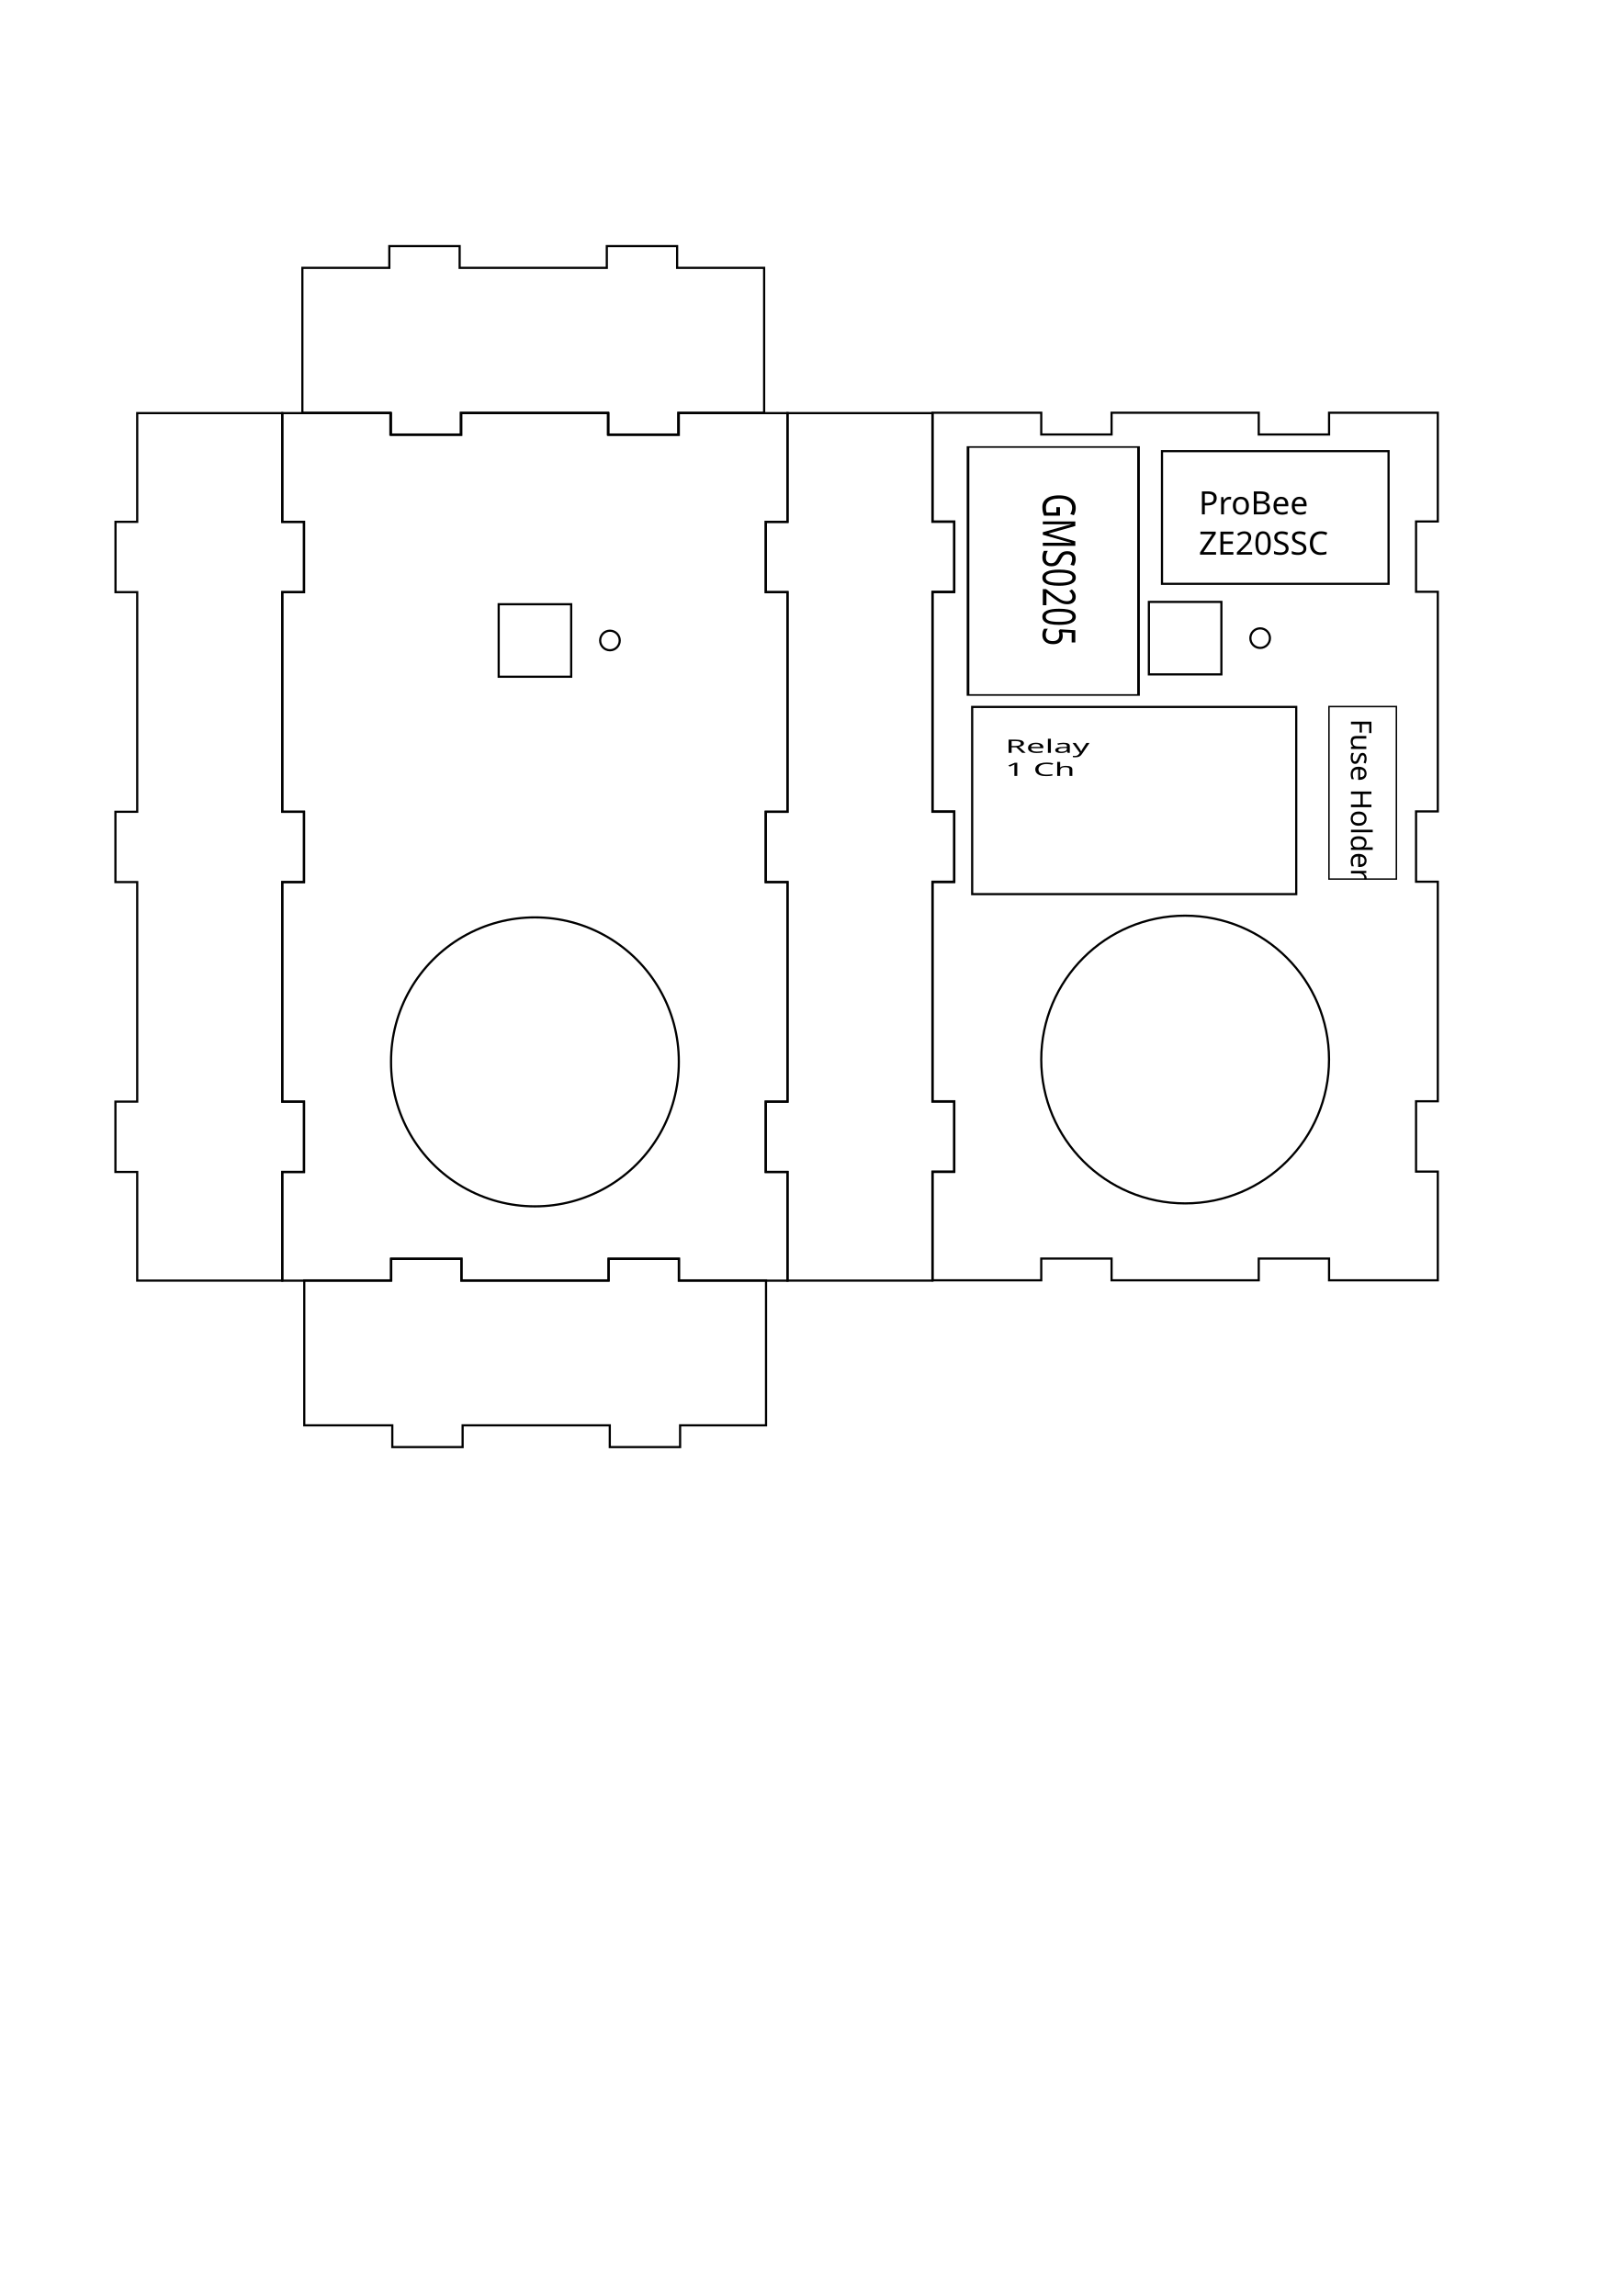
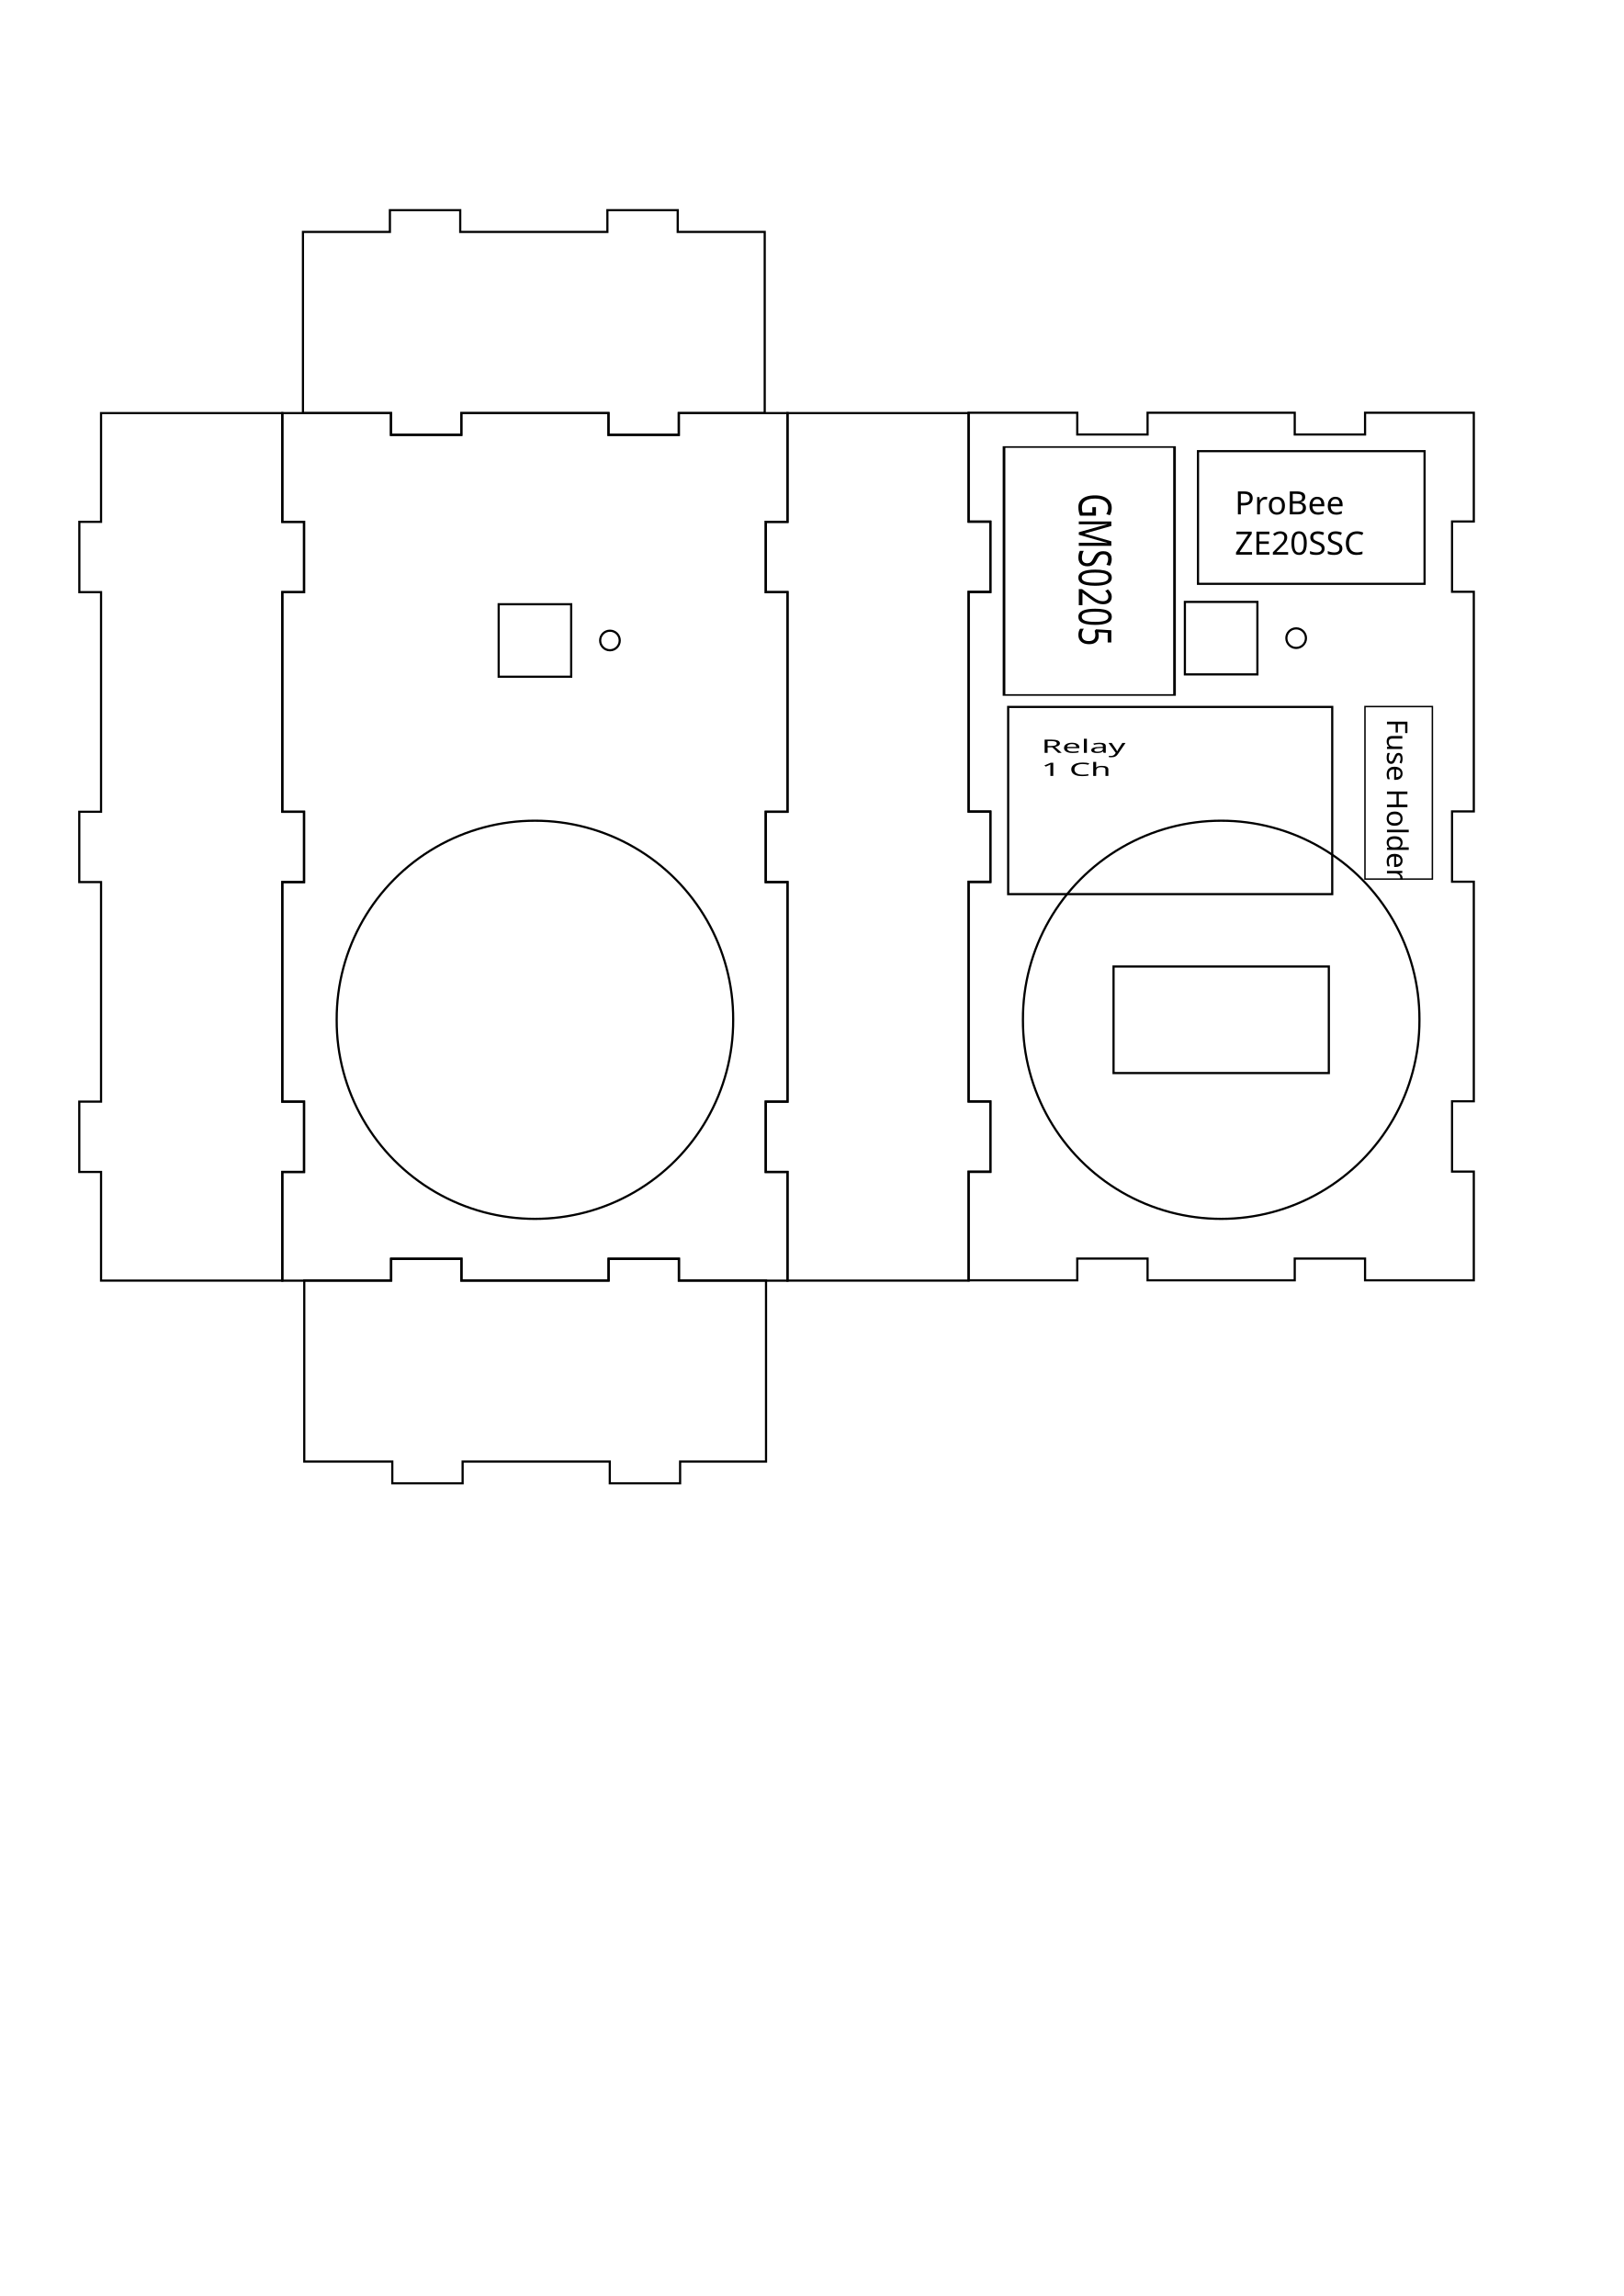
<svg xmlns="http://www.w3.org/2000/svg" width="210mm" height="297mm" id="svg5080" version="1.1">
  <defs id="defs3" />
  <g id="layer1">
    <path id="rect3119" d="m 138.002,201.968 0,53.156 10.629,0 0,34.375 -10.629,0 0,107.375 10.629,0 0,34.375 -10.629,0 0,107.344 10.629,0 0,34.375 -10.629,0 0,53.156 53.125,0 0,-10.628 34.375,0 0,10.628 71.938,0 0,-10.628 34.375,0 0,10.628 53.156,0 0,-53.156 -10.63,0 0,-34.375 10.63,0 0,-107.344 -10.63,0 0,-34.375 10.63,0 0,-107.375 -10.63,0 0,-34.375 10.63,0 0,-53.156 -53.156,0 0,10.633 -34.375,0 0,-10.633 -71.938,0 0,10.633 -34.375,0 0,-10.633 z" style="fill:none;stroke:#000000;stroke-width:1.063;stroke-miterlimit:4;stroke-dasharray:none" />
    <rect style="fill:none;stroke:#000000;stroke-width:1.063;stroke-miterlimit:4;stroke-dasharray:none" id="rect3767" width="35.442" height="35.438" x="243.766" y="295.412" />
    <path style="fill:none;stroke:#000000;stroke-width:1.968;stroke-miterlimit:4;stroke-dasharray:none" id="path3805-8" d="m -283.465,-37.205 a 8.858,8.858 0 1 1 -17.717,0 8.858,8.858 0 1 1 17.717,0 z" transform="matrix(0.54,0,0,0.5400757,456.0095,333.2247)" />
-     <path style="fill:none;stroke:#000000;stroke-width:0.803;stroke-miterlimit:4;stroke-dasharray:none" id="path3069" d="m 336.614,538.583 a 53.15,53.15 0 1 1 -106.299,0 53.15,53.15 0 1 1 106.299,0 z" transform="matrix(1.323333,0,0,1.323333,-113.6315,-193.5748)" />
-     <g id="g3013" transform="translate(-33.42996,0)">
-       <g id="g3052" transform="matrix(0,1,-1.690141,0,2082.267,41.37957)">
-         <rect style="fill:none;stroke:#000000;stroke-width:0.769px;stroke-linecap:butt;stroke-linejoin:miter;stroke-opacity:1" id="rect3108" width="121.244" height="49.315" x="177.165" y="882.945" />
-         <text xml:space="preserve" style="font-size:14.832px;font-style:normal;font-weight:normal;line-height:125%;letter-spacing:0px;word-spacing:0px;fill:#000000;fill-opacity:1;stroke:none;font-family:Sans" x="177.308" y="1026.028" id="text3184-5-17" transform="scale(1.126723,0.8875295)">
-           <tspan id="tspan3186-7-4" x="177.308" y="1026.028">GMS0205</tspan>
-         </text>
-       </g>
-       <g transform="matrix(0,-0.984152,0.9891657,0,261.9218,460.7128)" id="g3176-2-48">
-         <rect style="fill:none;stroke:#000000;stroke-width:1.077;stroke-miterlimit:4;stroke-dasharray:none" id="rect3168-3-8" width="65.906" height="111.969" x="178.098" y="343.234" />
-         <text xml:space="preserve" style="font-size:16px;font-style:normal;font-weight:normal;line-height:125%;letter-spacing:0px;word-spacing:0px;fill:#000000;fill-opacity:1;stroke:none;font-family:Sans" x="361.417" y="-212.598" id="text3170-2-2" transform="matrix(0,1,-1,0,0,0)">
-           <tspan id="tspan3172-2-4" x="361.417" y="-212.598">ProBee</tspan>
-           <tspan x="361.417" y="-192.598" id="tspan3174-1-5">ZE20SSC</tspan>
-         </text>
-       </g>
-       <rect y="294.272" x="595.031" height="35.438" width="35.442" id="rect3767-1" style="fill:none;stroke:#000000;stroke-width:1.063;stroke-miterlimit:4;stroke-dasharray:none" />
-       <path transform="matrix(0.5401297,0,0,0.5400757,807.3159,332.0846)" d="m -283.465,-37.205 c 0,4.892 -3.966,8.858 -8.858,8.858 -4.892,0 -8.858,-3.966 -8.858,-8.858 0,-4.892 3.966,-8.858 8.858,-8.858 4.892,0 8.858,3.966 8.858,8.858 z" id="path3805-4" style="fill:none;stroke:#000000;stroke-width:1.968;stroke-miterlimit:4;stroke-dasharray:none" />
-       <g transform="matrix(0,1,-1,0,836.3602,256.8583)" id="g3063">
-         <rect style="fill:none;stroke:#000000;stroke-width:0.709;stroke-miterlimit:4;stroke-opacity:1;stroke-dasharray:none" id="rect3047" width="84.331" height="32.953" x="88.583" y="120.349" />
-         <text xml:space="preserve" style="font-size:14px;font-style:normal;font-weight:normal;line-height:125%;letter-spacing:0px;word-spacing:0px;fill:#000000;fill-opacity:1;stroke:none;font-family:Sans" x="94.601" y="142.548" id="text3059">
-           <tspan id="tspan3061" x="94.601" y="142.548">Fuse Holder</tspan>
-         </text>
-       </g>
-       <g transform="translate(83.46196,-476.1969)" id="g3180">
-         <rect style="fill:none;stroke:#000000;stroke-width:1.063;stroke-miterlimit:4;stroke-dasharray:none" id="rect3400-3" width="158.409" height="91.525" x="425.185" y="821.815" />
-         <text xml:space="preserve" style="font-size:12.167px;font-style:normal;font-weight:normal;line-height:125%;letter-spacing:0px;word-spacing:0px;fill:#000000;fill-opacity:1;stroke:none;font-family:Sans" x="328.093" y="1135.823" id="text3402-2" transform="scale(1.345355,0.7432981)">
-           <tspan id="tspan3404-2" x="328.093" y="1135.823">Relay</tspan>
-           <tspan x="328.093" y="1151.031" id="tspan3168">1 Ch</tspan>
-         </text>
-       </g>
-       <path transform="matrix(1.323333,0,0,1.323333,237.634,-194.7149)" d="m 336.614,538.583 c 0,29.354 -23.796,53.15 -53.15,53.15 -29.354,0 -53.15,-23.796 -53.15,-53.15 0,-29.354 23.796,-53.15 53.15,-53.15 29.354,0 53.15,23.796 53.15,53.15 z" id="path3069-6" style="fill:none;stroke:#000000;stroke-width:0.803;stroke-miterlimit:4;stroke-dasharray:none" />
-       <path style="fill:none;stroke:#000000;stroke-width:1.063;stroke-miterlimit:4;stroke-dasharray:none" d="m 489.292,201.791 0,53.156 10.629,0 0,34.375 -10.629,0 0,107.375 10.629,0 0,34.375 -10.629,0 0,107.344 10.629,0 0,34.375 -10.629,0 0,53.156 53.125,0 0,-10.628 34.375,0 0,10.628 71.938,0 0,-10.628 34.375,0 0,10.628 53.156,0 0,-53.156 -10.63,0 0,-34.375 10.63,0 0,-107.344 -10.63,0 0,-34.375 10.63,0 0,-107.375 -10.63,0 0,-34.375 10.63,0 0,-53.156 -53.156,0 0,10.633 -34.375,0 0,-10.633 -71.938,0 0,10.633 -34.375,0 0,-10.633 z" id="rect3119-17" />
+     <path style="fill:none;stroke:#000000;stroke-width:0.583;stroke-miterlimit:4;stroke-dasharray:none" id="path3069" d="m 336.614,538.583 a 53.15,53.15 0 1 1 -106.299,0 53.15,53.15 0 1 1 106.299,0 z" transform="matrix(1.823333,0,0,1.823333,-255.3638,-483.4409)" />
+     <path style="fill:none;stroke:#000000;stroke-width:1.063;stroke-miterlimit:4" d="m 191.232,615.355 0,10.63 -42.5,0 0,88.582 43.031,0 0,10.63 34.375,0 0,-10.63 71.938,0 0,10.63 34.375,0 0,-10.63 42,0 0,-88.582 -42.531,0 0,-10.63 -34.375,0 0,10.63 -71.938,0 0,-10.63 z" id="rect4476-7-15-2-7-6-4-8-8" />
+     <path style="fill:none;stroke:#000000;stroke-width:1.063;stroke-miterlimit:4;stroke-dasharray:none" d="m 384.918,201.968 0,53.156 -10.614,0 0,34.374 10.614,0 0,107.376 -10.646,0 0,34.374 10.646,0 0,107.344 -10.646,0 0,34.377 10.646,0 0,53.123 88.584,0 0,-53.123 10.63,0 0,-34.377 -10.63,0 0,-107.344 10.63,0 0,-34.374 -10.63,0 0,-107.376 10.63,0 0,-34.374 -10.63,0 0,-53.156 z" id="rect3119-7-4-1" />
+     <g transform="matrix(0,1,-1.690141,0,2066.434,41.37957)" id="g3052">
+       <rect y="882.945" x="177.165" height="49.315" width="121.244" id="rect3108" style="fill:none;stroke:#000000;stroke-width:0.769px;stroke-linecap:butt;stroke-linejoin:miter;stroke-opacity:1" />
+       <text transform="scale(1.126723,0.8875295)" id="text3184-5-17" y="1026.028" x="177.308" style="font-size:14.832px;font-style:normal;font-weight:normal;line-height:125%;letter-spacing:0px;word-spacing:0px;fill:#000000;fill-opacity:1;stroke:none;font-family:Sans" xml:space="preserve">
+         <tspan y="1026.028" x="177.308" id="tspan3186-7-4">GMS0205</tspan>
+       </text>
    </g>
-     <path style="fill:none;stroke:#000000;stroke-width:1.063;stroke-miterlimit:4;stroke-dasharray:none" d="m 67.07,201.968 0,53.156 -10.614,0 0,34.374 10.614,0 0,107.376 -10.646,0 0,34.374 10.646,0 0,107.344 -10.646,0 0,34.377 10.646,0 0,53.123 70.866,0 0,-53.123 10.63,0 0,-34.377 -10.63,0 0,-107.344 10.63,0 0,-34.374 -10.63,0 0,-107.376 10.63,0 0,-34.374 -10.63,0 0,-53.156 z" id="rect3119-7-4" />
-     <path style="fill:none;stroke:#000000;stroke-width:1.063;stroke-miterlimit:4" d="m 191.232,615.355 0,10.63 -42.5,0 0,70.866 43.031,0 0,10.63 34.375,0 0,-10.63 71.938,0 0,10.63 34.375,0 0,-10.63 42,0 0,-70.866 -42.531,0 0,-10.63 -34.375,0 0,10.63 -71.938,0 0,-10.63 z" id="rect4476-7-15-2-7-6-4-8-8" />
-     <path style="fill:none;stroke:#000000;stroke-width:1.063;stroke-miterlimit:4;stroke-dasharray:none" d="m 384.918,201.968 0,53.156 -10.614,0 0,34.374 10.614,0 0,107.376 -10.646,0 0,34.374 10.646,0 0,107.344 -10.646,0 0,34.377 10.646,0 0,53.123 70.866,0 0,-53.123 10.63,0 0,-34.377 -10.63,0 0,-107.344 10.63,0 0,-34.374 -10.63,0 0,-107.376 10.63,0 0,-34.374 -10.63,0 0,-53.156 z" id="rect3119-7-4-1" />
-     <path style="fill:none;stroke:#000000;stroke-width:1.063;stroke-miterlimit:4" d="m 190.307,120.322 0,10.63 -42.5,0 0,70.866 43.031,0 0,10.63 34.375,0 0,-10.63 71.938,0 0,10.63 34.375,0 0,-10.63 42,0 0,-70.866 -42.531,0 0,-10.63 -34.375,0 0,10.63 -71.938,0 0,-10.63 z" id="rect4476-7-15-2-7-6-4-8-8-7" />
+     <g id="g3176-2-48" transform="matrix(0,-0.984152,0.9891657,0,246.0888,460.7128)">
+       <rect y="343.234" x="178.098" height="111.969" width="65.906" id="rect3168-3-8" style="fill:none;stroke:#000000;stroke-width:1.077;stroke-miterlimit:4;stroke-dasharray:none" />
+       <text transform="matrix(0,1,-1,0,0,0)" id="text3170-2-2" y="-212.598" x="361.417" style="font-size:16px;font-style:normal;font-weight:normal;line-height:125%;letter-spacing:0px;word-spacing:0px;fill:#000000;fill-opacity:1;stroke:none;font-family:Sans" xml:space="preserve">
+         <tspan y="-212.598" x="361.417" id="tspan3172-2-4">ProBee</tspan>
+         <tspan id="tspan3174-1-5" y="-192.598" x="361.417">ZE20SSC</tspan>
+       </text>
+     </g>
+     <rect style="fill:none;stroke:#000000;stroke-width:1.063;stroke-miterlimit:4;stroke-dasharray:none" id="rect3767-1" width="35.442" height="35.438" x="579.198" y="294.272" />
+     <path style="fill:none;stroke:#000000;stroke-width:1.968;stroke-miterlimit:4;stroke-dasharray:none" id="path3805-4" d="m -283.465,-37.205 a 8.858,8.858 0 1 1 -17.717,0 8.858,8.858 0 1 1 17.717,0 z" transform="matrix(0.5401297,0,0,0.5400757,791.4828,332.0846)" />
+     <g id="g3063" transform="matrix(0,1,-1,0,820.5272,256.8583)">
+       <rect y="120.349" x="88.583" height="32.953" width="84.331" id="rect3047" style="fill:none;stroke:#000000;stroke-width:0.709;stroke-miterlimit:4;stroke-opacity:1;stroke-dasharray:none" />
+       <text id="text3059" y="142.548" x="94.601" style="font-size:14px;font-style:normal;font-weight:normal;line-height:125%;letter-spacing:0px;word-spacing:0px;fill:#000000;fill-opacity:1;stroke:none;font-family:Sans" xml:space="preserve">
+         <tspan y="142.548" x="94.601" id="tspan3061">Fuse Holder</tspan>
+       </text>
+     </g>
+     <g id="g3180" transform="translate(67.62892,-476.1969)">
+       <rect y="821.815" x="425.185" height="91.525" width="158.409" id="rect3400-3" style="fill:none;stroke:#000000;stroke-width:1.063;stroke-miterlimit:4;stroke-dasharray:none" />
+       <text transform="scale(1.345355,0.7432981)" id="text3402-2" y="1135.823" x="328.093" style="font-size:12.167px;font-style:normal;font-weight:normal;line-height:125%;letter-spacing:0px;word-spacing:0px;fill:#000000;fill-opacity:1;stroke:none;font-family:Sans" xml:space="preserve">
+         <tspan y="1135.823" x="328.093" id="tspan3404-2">Relay</tspan>
+         <tspan id="tspan3168" y="1151.031" x="328.093">1 Ch</tspan>
+       </text>
+     </g>
+     <path id="rect3119-17" d="m 473.458,201.791 0,53.156 10.629,0 0,34.375 -10.629,0 0,107.375 10.629,0 0,34.375 -10.629,0 0,107.344 10.629,0 0,34.375 -10.629,0 0,53.156 53.125,0 0,-10.628 34.375,0 0,10.628 71.938,0 0,-10.628 34.375,0 0,10.628 53.156,0 0,-53.156 -10.63,0 0,-34.375 10.63,0 0,-107.344 -10.63,0 0,-34.375 10.63,0 0,-107.375 -10.63,0 0,-34.375 10.63,0 0,-53.156 -53.156,0 0,10.633 -34.375,0 0,-10.633 -71.938,0 0,10.633 -34.375,0 0,-10.633 z" style="fill:none;stroke:#000000;stroke-width:1.063;stroke-miterlimit:4;stroke-dasharray:none" />
+     <path style="fill:none;stroke:#000000;stroke-width:0.583;stroke-miterlimit:4;stroke-dasharray:none" id="path3069-1" d="m 336.614,538.583 a 53.15,53.15 0 1 1 -106.299,0 53.15,53.15 0 1 1 106.299,0 z" transform="matrix(1.823333,0,0,1.823333,80.09243,-483.4409)" />
+     <rect style="fill:none;stroke:#000000;stroke-width:1.063;stroke-miterlimit:4;stroke-dasharray:none" id="rect3054" width="105.236" height="52.087" x="544.325" y="472.531" />
+     <path style="fill:none;stroke:#000000;stroke-width:1.063;stroke-miterlimit:4;stroke-dasharray:none" d="m 49.397,201.968 0,53.156 -10.614,0 0,34.374 10.614,0 0,107.376 -10.646,0 0,34.374 10.646,0 0,107.344 -10.646,0 0,34.377 10.646,0 0,53.123 88.584,0 0,-53.123 10.63,0 0,-34.377 -10.63,0 0,-107.344 10.63,0 0,-34.374 -10.63,0 0,-107.376 10.63,0 0,-34.374 -10.63,0 0,-53.156 z" id="rect3119-7-4-1-7" />
+     <path style="fill:none;stroke:#000000;stroke-width:1.063;stroke-miterlimit:4" d="m 190.593,102.756 0,10.63 -42.5,0 0,88.582 43.031,0 0,10.63 34.375,0 0,-10.63 71.938,0 0,10.63 34.375,0 0,-10.63 42,0 0,-88.582 -42.531,0 0,-10.63 -34.375,0 0,10.63 -71.938,0 0,-10.63 z" id="rect4476-7-15-2-7-6-4-8-8-4" />
  </g>
</svg>
